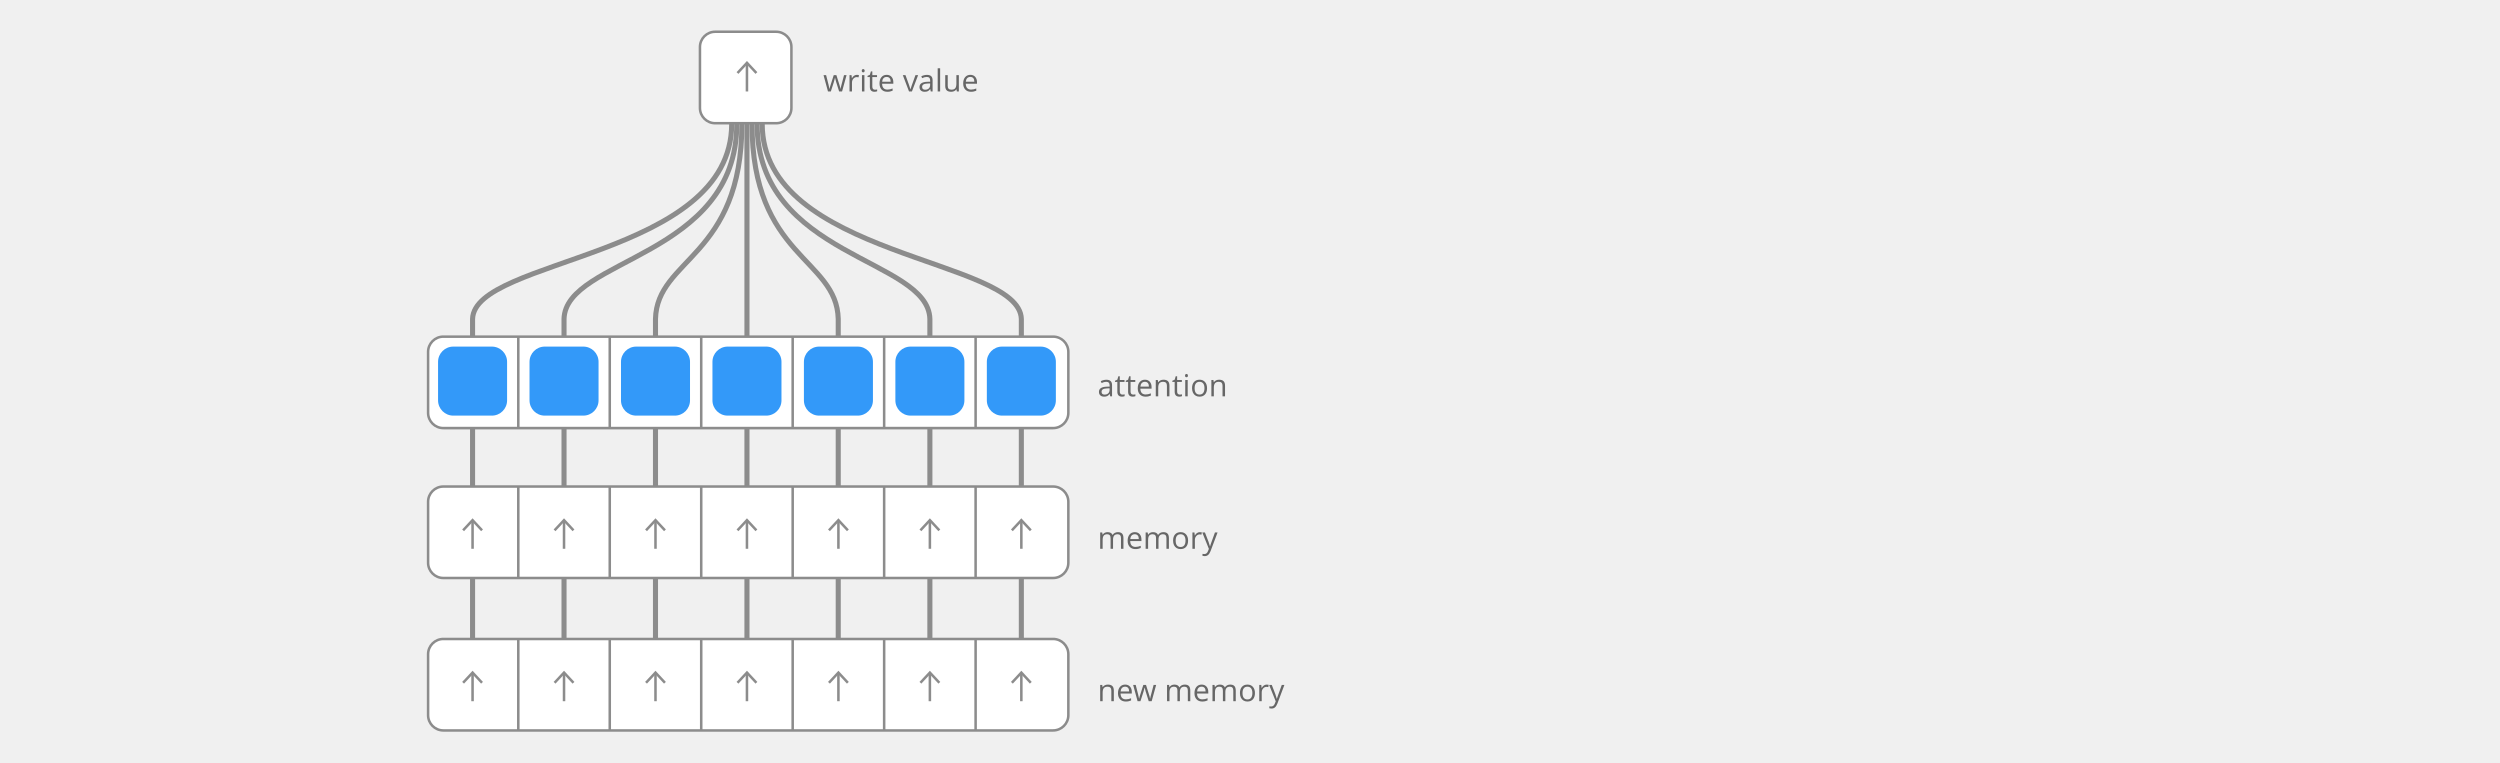
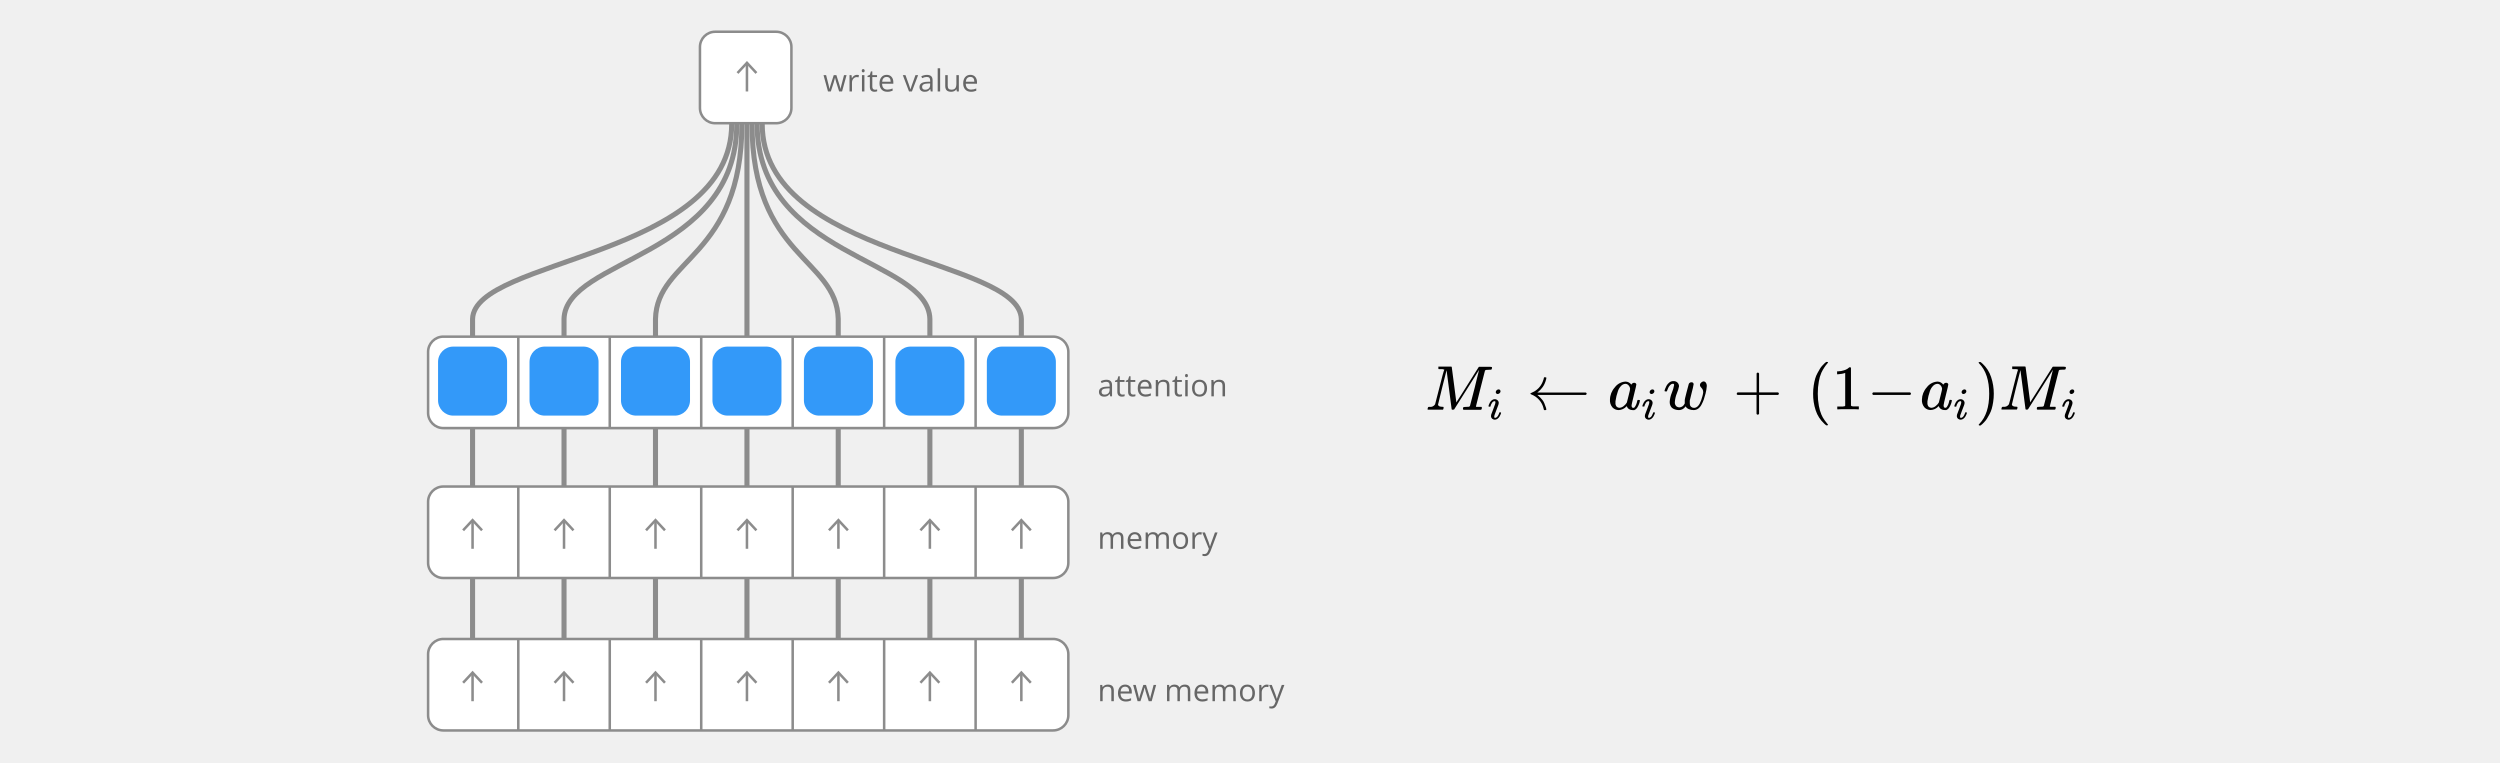
<svg xmlns="http://www.w3.org/2000/svg" xmlns:xlink="http://www.w3.org/1999/xlink" id="edges" width="984" height="300" viewBox="0 0 984 300">
  <defs>
    <symbol id="array-1" data-name="array-1" viewBox="0 0 37 37">
      <rect x="0.5" y="0.5" width="36" height="36" rx="6" ry="6" fill="#fff" stroke="#8c8c8c" stroke-miterlimit="10" />
    </symbol>
    <symbol id="array-7" data-name="array-7" viewBox="0 0 253 37">
      <rect x="0.5" y="0.5" width="252" height="36" rx="6" ry="6" fill="#fff" stroke="#8c8c8c" stroke-miterlimit="10" />
      <line x1="36" y1="36.5" x2="36" y2="0.5" fill="none" stroke="#8c8c8c" stroke-miterlimit="10" />
      <line x1="72" y1="36.5" x2="72" y2="0.5" fill="none" stroke="#8c8c8c" stroke-miterlimit="10" />
      <line x1="108" y1="36.5" x2="108" y2="0.5" fill="none" stroke="#8c8c8c" stroke-miterlimit="10" />
      <line x1="144" y1="36.5" x2="144" y2="0.5" fill="none" stroke="#8c8c8c" stroke-miterlimit="10" />
      <line x1="180" y1="36.5" x2="180" y2="0.5" fill="none" stroke="#8c8c8c" stroke-miterlimit="10" />
      <line x1="216" y1="36.5" x2="216" y2="0.5" fill="none" stroke="#8c8c8c" stroke-miterlimit="10" />
    </symbol>
    <symbol id="array-positive-value" data-name="array-positive-value" viewBox="0 0 36 36">
      <rect width="36" height="36" fill="#0080f7" opacity="0" />
      <rect x="4.42" y="4.42" width="27.17" height="27.17" rx="6" ry="6" fill="#0080f7" opacity="0.8" />
    </symbol>
    <symbol id="array-vector" data-name="array-vector" viewBox="0 0 36 36">
      <rect width="36" height="36" fill="#0080f7" opacity="0" />
      <g>
        <line x1="18" y1="24" x2="18" y2="13.08" fill="none" stroke="#8c8c8c" stroke-miterlimit="10" />
        <polygon points="22.09 16.4 21.36 17.08 18 13.47 14.64 17.08 13.91 16.4 18 12 22.09 16.4" fill="#8c8c8c" />
      </g>
    </symbol>
  </defs>
  <g id="paths">
    <path id="path24182" d="M186,252V125.58c0.56-24,102-24.22,102-76.88" fill="none" stroke="#8c8c8c" stroke-miterlimit="10" stroke-width="2" />
    <path id="path24184" d="M222,252V125.58c0.56-24,68-24.22,68-76.88" fill="none" stroke="#8c8c8c" stroke-miterlimit="10" stroke-width="2" />
    <path id="path24186" d="M258,252V125.58c0.56-24,34-24.22,34-76.88" fill="none" stroke="#8c8c8c" stroke-miterlimit="10" stroke-width="2" />
    <path id="path24249" d="M294,252V48" fill="none" stroke="#8c8c8c" stroke-miterlimit="10" stroke-width="2" />
    <path id="path24264" d="M329.93,252V125.58c-0.56-24-33.93-24.22-33.93-76.88" fill="none" stroke="#8c8c8c" stroke-miterlimit="10" stroke-width="2" />
    <path id="path24262" d="M366,252V125.58c-0.56-24-68-24.22-68-76.88" fill="none" stroke="#8c8c8c" stroke-miterlimit="10" stroke-width="2" />
    <path id="path24260" d="M402,252V125.58c-0.56-24-102-24.22-102-76.88" fill="none" stroke="#8c8c8c" stroke-miterlimit="10" stroke-width="2" />
  </g>
  <use width="37" height="37" transform="translate(275 12)" xlink:href="#array-1" />
  <use id="array-7-3" data-name="array-7" width="253" height="37" transform="translate(168 132)" xlink:href="#array-7" />
  <use width="253" height="37" transform="translate(168 191)" xlink:href="#array-7" />
  <use width="253" height="37" transform="translate(168 251)" xlink:href="#array-7" />
  <g id="attention">
    <use width="36" height="36" transform="translate(168 132)" xlink:href="#array-positive-value" />
    <use width="36" height="36" transform="translate(204 132)" xlink:href="#array-positive-value" />
    <use width="36" height="36" transform="translate(240 132)" xlink:href="#array-positive-value" />
    <use width="36" height="36" transform="translate(276 132)" xlink:href="#array-positive-value" />
    <use width="36" height="36" transform="translate(312 132)" xlink:href="#array-positive-value" />
    <use width="36" height="36" transform="translate(348 132)" xlink:href="#array-positive-value" />
    <use width="36" height="36" transform="translate(384 132)" xlink:href="#array-positive-value" />
  </g>
  <text transform="translate(432 216)" font-size="12" fill="#666" font-family="Open Sans">memory</text>
  <text transform="translate(432 276)" font-size="12" fill="#666" font-family="Open Sans">new memory</text>
  <text transform="translate(324 36)" font-size="12" fill="#666" font-family="Open Sans">write value</text>
  <text transform="translate(432 156)" font-size="12" fill="#666" font-family="Open Sans">attention</text>
  <use id="write-result" width="36" height="36" transform="translate(276 12)" xlink:href="#array-vector" />
  <g id="memory">
    <use width="36" height="36" transform="translate(168 192)" xlink:href="#array-vector" />
    <use width="36" height="36" transform="translate(204 192)" xlink:href="#array-vector" />
    <use width="36" height="36" transform="translate(240 192)" xlink:href="#array-vector" />
    <use width="36" height="36" transform="translate(276 192)" xlink:href="#array-vector" />
    <use width="36" height="36" transform="translate(312 192)" xlink:href="#array-vector" />
    <use width="36" height="36" transform="translate(348 192)" xlink:href="#array-vector" />
    <use width="36" height="36" transform="translate(384 192)" xlink:href="#array-vector" />
  </g>
  <g id="new-memory">
    <use width="36" height="36" transform="translate(168 252)" xlink:href="#array-vector" />
    <use width="36" height="36" transform="translate(204 252)" xlink:href="#array-vector" />
    <use width="36" height="36" transform="translate(240 252)" xlink:href="#array-vector" />
    <use width="36" height="36" transform="translate(276 252)" xlink:href="#array-vector" />
    <use width="36" height="36" transform="translate(312 252)" xlink:href="#array-vector" />
    <use width="36" height="36" transform="translate(348 252)" xlink:href="#array-vector" />
    <use width="36" height="36" transform="translate(384 252)" xlink:href="#array-vector" />
  </g>
+   <g>
+     <path d="M568.5,145.49a2.72,2.72,0,0,0-1.42-.2,7.18,7.18,0,0,1-.77,0,0.21,0.21,0,0,1-.17-0.25s0-.11,0-0.27l0-.17a0.75,0.75,0,0,0,0-.12,0.44,0.44,0,0,1,0-.12q0-.1,0-0.07s0,0,.1,0a0.13,0.13,0,0,1,.12,0,0.35,0.35,0,0,0,.2,0l0.3,0h0.75l1.12,0h2.27a0.5,0.5,0,0,1,.4.12q0,0.1.92,7l0.9,7,0.57-.92q0.6-.9,1.6-2.49l2.19-3.49q4.37-7,4.41-7l0.07-.07,0.1-.07,0.15,0h3.39a6.06,6.06,0,0,0,.72,0q0.85,0,.85.27a2,2,0,0,1-.07.42q-0.07.3-.07,0.32a1.48,1.48,0,0,1-.92.15,11.1,11.1,0,0,0-1.27.07,0.71,0.71,0,0,0-.45.27q-0.07.12-1.8,7.06t-1.75,7a0.2,0.2,0,0,0,0,.12l0.17,0.1a0.8,0.8,0,0,0,.42,0,4,4,0,0,1,.82,0h0.77a0.9,0.9,0,0,1,.15.27,1.65,1.65,0,0,1-.17.75,0.55,0.55,0,0,1-.4.12l-1,0q-0.9,0-2.29,0h-2.29a7.36,7.36,0,0,0-.87,0q-0.42,0-.42-0.25s0-.15,0-0.35a0.78,0.78,0,0,1,.2-0.45,2.07,2.07,0,0,1,.57-0.07q0.67,0,1.5-.07a0.66,0.66,0,0,0,.47-0.3q0-.1.95-3.64t1.77-7.06l0.87-3.52-4.84,7.71q-4.89,7.78-5,7.91l-0.1,0a0.81,0.81,0,0,1-.4.07,0.44,0.44,0,0,1-.45-0.17q0-.1-1-7.73l-1-7.66-1.7,6.73q-1.67,6.63-1.67,6.86,0.15,0.82,1.8.82h0.25a0.48,0.48,0,0,1,.17.22,1.17,1.17,0,0,1-.07.45,0.78,0.78,0,0,1-.2.45,1.18,1.18,0,0,1-.27,0h-0.3l-0.85,0q-0.6,0-1.6,0l-1.55,0-0.92,0a1.35,1.35,0,0,1-.47,0,0.23,0.23,0,0,1-.1-0.22,2.65,2.65,0,0,1,.07-0.35,1.52,1.52,0,0,1,.12-0.37,0.58,0.58,0,0,1,.55-0.15,2.21,2.21,0,0,0,2.22-1q0.1-.15,1.72-6.68T568.5,145.49Z" />
+     <path d="M585.86,159.86a1.93,1.93,0,0,1,.16-0.55,8.46,8.46,0,0,1,.42-0.9,2.91,2.91,0,0,1,.78-0.9,1.6,1.6,0,0,1,1.06-.39,1.67,1.67,0,0,1,1.15.41,1.44,1.44,0,0,1,.48,1.09,3.42,3.42,0,0,1-.25,1q-0.25.69-.71,1.85t-0.74,2a2.89,2.89,0,0,0-.09.56q0,0.44.3,0.44a1.17,1.17,0,0,0,.34-0.05,1.21,1.21,0,0,0,.41-0.25,2.39,2.39,0,0,0,.48-0.62,5.12,5.12,0,0,0,.44-1,0.72,0.72,0,0,1,.09-0.25,0.65,0.65,0,0,1,.3,0q0.35,0,.35.18a1.93,1.93,0,0,1-.16.55,6.94,6.94,0,0,1-.44.9,3,3,0,0,1-.79.88,1.78,1.78,0,0,1-1.09.39,1.66,1.66,0,0,1-1-.37,1.38,1.38,0,0,1-.49-1.13,1.77,1.77,0,0,1,.09-0.56q0.09-.26.76-2t0.78-2.13a2.93,2.93,0,0,0,.12-0.69q0-.42-0.3-0.42h0a1.23,1.23,0,0,0-1,.58,4.11,4.11,0,0,0-.67,1.48l0,0.05a0.14,0.14,0,0,0,0,.05,0.05,0.05,0,0,1,0,0l-0.05,0H586A0.3,0.3,0,0,1,585.86,159.86Zm2.87-5.52a1,1,0,0,1,.34-0.74,1.17,1.17,0,0,1,.78-0.34,0.72,0.72,0,0,1,.53.21,0.78,0.78,0,0,1,.23.53,1,1,0,0,1-.35.74,1.18,1.18,0,0,1-.78.35,0.79,0.79,0,0,1-.49-0.18A0.73,0.73,0,0,1,588.73,154.34Z" />
+     <path d="M624.52,154.67v0.27a0.62,0.62,0,0,1-.37.5H605.09l0.42,0.35a6.81,6.81,0,0,1,.72.67q0.35,0.37.82,0.92a5.08,5.08,0,0,1,.82,1.4q0.35,0.85.65,1.77a2.8,2.8,0,0,1,.12.62q0,0.27-.5.27h-0.25a0.2,0.2,0,0,1-.15-0.1,1,1,0,0,1-.12-0.22,2.41,2.41,0,0,1-.1-0.47,7.62,7.62,0,0,0-1.7-3.24,7.69,7.69,0,0,0-3-2.12,1,1,0,0,1-.45-0.27,0.29,0.29,0,0,1,.1-0.25,1.65,1.65,0,0,1,.35-0.17,7.67,7.67,0,0,0,2.12-1.25,7.4,7.4,0,0,0,1.42-1.52,8.58,8.58,0,0,0,.8-1.47,12.23,12.23,0,0,0,.42-1.15l0.07-.42a1.83,1.83,0,0,1,.07-0.2,0.27,0.27,0,0,1,.12-0.1,0.77,0.77,0,0,1,.32,0q0.5,0,.5.27a2.8,2.8,0,0,1-.12.62,10.5,10.5,0,0,1-.62,1.72,7.2,7.2,0,0,1-.8,1.35q-0.42.55-.77,0.92a7.44,7.44,0,0,1-.75.7l-0.5.42h19.06a0.62,0.62,0,0,1,.37.5v-0.27Z" />
+     <path d="M641.61,153a2.26,2.26,0,0,0-.12-0.55,2.37,2.37,0,0,0-.57-0.87,1.59,1.59,0,0,0-1.15-.5,2.39,2.39,0,0,0-1.67.77,5.22,5.22,0,0,0-1.25,2,19.92,19.92,0,0,0-1,4.09v0.27a1.33,1.33,0,0,1,0,.3,2.09,2.09,0,0,0,.45,1.55,1.61,1.61,0,0,0,1.07.45,2.82,2.82,0,0,0,1.87-.82,4.19,4.19,0,0,0,1.1-1.27q0-.1.67-2.67T641.61,153Zm-7.93,4.27a7.37,7.37,0,0,1,1.9-4.79,5.58,5.58,0,0,1,4.27-2.29,2.83,2.83,0,0,1,2.24,1.22,1.25,1.25,0,0,1,1.15-.75,0.89,0.89,0,0,1,.57.2,0.61,0.61,0,0,1,.25.5q0,0.32-.92,4t-0.95,4.14a1.33,1.33,0,0,0,.17.82,0.73,0.73,0,0,0,.52.22,1.08,1.08,0,0,0,.5-0.22,5.66,5.66,0,0,0,1-2.39,0.93,0.93,0,0,1,.25-0.52,0.73,0.73,0,0,1,.25,0H645q0.47,0,.47.22a4,4,0,0,1-.12.67,7.83,7.83,0,0,1-.5,1.35,4.25,4.25,0,0,1-.8,1.25,2.47,2.47,0,0,1-.8.52,2.66,2.66,0,0,1-.6,0,2.55,2.55,0,0,1-1.42-.37,1.91,1.91,0,0,1-.75-0.77l-0.15-.37s0,0-.1,0l-0.1.1a4.37,4.37,0,0,1-3,1.4,3.4,3.4,0,0,1-2.42-1A4.2,4.2,0,0,1,633.68,157.26Z" />
+     <path d="M646.42,159.86a1.93,1.93,0,0,1,.16-0.55,8.46,8.46,0,0,1,.42-0.9,2.91,2.91,0,0,1,.78-0.9,1.6,1.6,0,0,1,1.06-.39,1.67,1.67,0,0,1,1.15.41,1.44,1.44,0,0,1,.48,1.09,3.42,3.42,0,0,1-.25,1q-0.25.69-.71,1.85t-0.74,2a2.89,2.89,0,0,0-.09.56q0,0.44.3,0.44a1.17,1.17,0,0,0,.34-0.05,1.21,1.21,0,0,0,.41-0.25,2.39,2.39,0,0,0,.48-0.62,5.12,5.12,0,0,0,.44-1,0.72,0.72,0,0,1,.09-0.25,0.65,0.65,0,0,1,.3,0q0.35,0,.35.18a1.93,1.93,0,0,1-.16.55,6.94,6.94,0,0,1-.44.9,2.94,2.94,0,0,1-.79.88,1.78,1.78,0,0,1-1.09.39,1.66,1.66,0,0,1-1-.37,1.38,1.38,0,0,1-.49-1.13,1.77,1.77,0,0,1,.09-0.56q0.09-.26.76-2t0.78-2.13a2.92,2.92,0,0,0,.12-0.69q0-.42-0.3-0.42h0a1.23,1.23,0,0,0-1,.58,4.11,4.11,0,0,0-.67,1.48l0,0.05a0.14,0.14,0,0,0,0,.05,0.05,0.05,0,0,1,0,0L647,160h-0.46A0.3,0.3,0,0,1,646.42,159.86Zm2.87-5.52a1,1,0,0,1,.34-0.74,1.17,1.17,0,0,1,.78-0.34,0.72,0.72,0,0,1,.53.21,0.78,0.78,0,0,1,.23.53,1,1,0,0,1-.35.74,1.18,1.18,0,0,1-.78.35,0.79,0.79,0,0,1-.49-0.18A0.73,0.73,0,0,1,649.29,154.34Z" />
+     <path d="M669.1,151.58a1.33,1.33,0,0,1,.47-1,1.6,1.6,0,0,1,1-.47,1.07,1.07,0,0,1,.82.45,2.3,2.3,0,0,1,.4,1.42,16.79,16.79,0,0,1-.47,2.87q-0.37,1.4-.67,2.29a14.82,14.82,0,0,1-.87,2,4.62,4.62,0,0,1-1.37,1.7,3,3,0,0,1-1.8.57,4.52,4.52,0,0,1-1.95-.4,2.61,2.61,0,0,1-1.22-1.07l-0.07.1a3,3,0,0,1-2.49,1.37,5.12,5.12,0,0,1-1.25-.15,4.69,4.69,0,0,1-1.17-.47,2.38,2.38,0,0,1-.92-1,3.27,3.27,0,0,1-.35-1.57,11.27,11.27,0,0,1,.85-3.64,13.67,13.67,0,0,0,.87-2.92v-0.35a0.27,0.27,0,0,0-.1-0.17,0.37,0.37,0,0,0-.27-0.1h-0.1a1.45,1.45,0,0,0-1,.47,3.94,3.94,0,0,0-.75,1,6.59,6.59,0,0,0-.42,1,2.44,2.44,0,0,1-.2.55,0.83,0.83,0,0,1-.4,0H655.3a0.42,0.42,0,0,1-.15-0.22,2.93,2.93,0,0,1,.2-0.7,11.08,11.08,0,0,1,.57-1.27,4,4,0,0,1,1.1-1.3,2.54,2.54,0,0,1,1.62-.57,2.13,2.13,0,0,1,1.65.62,2.07,2.07,0,0,1,.57,1.45,13.33,13.33,0,0,1-.82,2.69,11,11,0,0,0-.82,3.47,2.11,2.11,0,0,0,.52,1.62,2,2,0,0,0,1.32.5A2.32,2.32,0,0,0,663,159l0.12-.22V158a0.52,0.52,0,0,1,0-.2,0.43,0.43,0,0,0,0-.17,0.93,0.93,0,0,1,0-.22l0.07-.32q0-.22.07-0.42a3.82,3.82,0,0,1,.15-0.6,7,7,0,0,0,.2-0.8q0.07-.4.27-1.07,0.72-2.84.82-3.07a1.11,1.11,0,0,1,1.07-.67,0.74,0.74,0,0,1,.65.25,1,1,0,0,1,.2.47,31.33,31.33,0,0,1-.72,3.19q-0.72,2.87-.8,3.29a5.42,5.42,0,0,0,0,.87v0.17a3.44,3.44,0,0,0,.07.72,1.47,1.47,0,0,0,.47.72,1.67,1.67,0,0,0,1.12.4q1.77,0,2.82-3a15.4,15.4,0,0,0,.5-1.62,8.78,8.78,0,0,0,.3-1.5,2.27,2.27,0,0,0-.32-1.3,5.6,5.6,0,0,0-.65-0.8A1,1,0,0,1,669.1,151.58Z" />
+     <path d="M683.59,155.27v-0.32a0.54,0.54,0,0,1,.35-0.5h7.46V150.7l0-3.74a0.66,0.66,0,0,1,.47-0.32,0.55,0.55,0,0,1,.5.37v7.43h7.43a0.52,0.52,0,0,1,0,1h-7.43v7.43a0.56,0.56,0,0,1-.45.35h-0.1a0.48,0.48,0,0,1-.45-0.35v-7.43h-7.46a0.54,0.54,0,0,1-.35-0.5v0.32Z" />
+     <path d="M713.64,154.94a20.52,20.52,0,0,1,.25-3.27,22.87,22.87,0,0,1,.57-2.67,10.45,10.45,0,0,1,.92-2.19q0.6-1.07.95-1.67a6.62,6.62,0,0,1,1-1.3q0.7-.7.82-0.85a4.49,4.49,0,0,1,.62-0.52h0.42q0.35,0,.35.22a2,2,0,0,1-.42.52,11.33,11.33,0,0,0-1,1.32,17.26,17.26,0,0,0-1.22,2.15,14.19,14.19,0,0,0-1,3.44,25.18,25.18,0,0,0-.42,4.81,24.79,24.79,0,0,0,.42,4.79,16.21,16.21,0,0,0,1,3.47,11.3,11.3,0,0,0,1.22,2.15q0.62,0.82,1,1.32a5.62,5.62,0,0,1,.42.52q0,0.22-.37.22h-0.4l-0.7-.6a12.31,12.31,0,0,1-3.42-5.29A20.39,20.39,0,0,1,713.64,154.94Z" />
+     <path d="M726.32,146.76l-0.32.12a7.15,7.15,0,0,1-1,.25,11.5,11.5,0,0,1-1.45.17h-0.47v-1.15h0.47a8.11,8.11,0,0,0,2.17-.37,5.89,5.89,0,0,0,1.4-.6,6.4,6.4,0,0,0,.7-0.55,0.38,0.38,0,0,1,.3-0.07,0.69,0.69,0,0,1,.42.15v7.46l0,7.48a1,1,0,0,0,.3.22,3,3,0,0,0,.6.1q0.47,0,1.55,0h0.65v1.15h-0.27q-0.52-.07-4-0.07t-3.92.07h-0.3V160h1.6a6,6,0,0,0,.62,0,2.44,2.44,0,0,0,.4-0.07l0.2,0a0.5,0.5,0,0,0,.15-0.12,0.2,0.2,0,0,1,.15-0.1v-12.9Z" />
+     <path d="M736.94,155.27v-0.32a0.54,0.54,0,0,1,.35-0.5h14.49a0.52,0.52,0,0,1,0,1H737.29a0.54,0.54,0,0,1-.35-0.5v0.32Z" />
+     <path d="M764.4,153a2.26,2.26,0,0,0-.12-0.55,2.37,2.37,0,0,0-.57-0.87,1.59,1.59,0,0,0-1.15-.5,2.39,2.39,0,0,0-1.67.77,5.22,5.22,0,0,0-1.25,2,19.91,19.91,0,0,0-1,4.09v0.27a1.33,1.33,0,0,1,0,.3,2.09,2.09,0,0,0,.45,1.55,1.61,1.61,0,0,0,1.07.45,2.82,2.82,0,0,0,1.87-.82,4.19,4.19,0,0,0,1.1-1.27q0-.1.67-2.67T764.4,153Zm-7.93,4.27a7.37,7.37,0,0,1,1.9-4.79,5.58,5.58,0,0,1,4.27-2.29,2.83,2.83,0,0,1,2.24,1.22,1.25,1.25,0,0,1,1.15-.75,0.89,0.89,0,0,1,.57.2,0.61,0.61,0,0,1,.25.5q0,0.32-.92,4T765,159.48a1.33,1.33,0,0,0,.17.82,0.73,0.73,0,0,0,.52.22,1.08,1.08,0,0,0,.5-0.22,5.66,5.66,0,0,0,1-2.39,0.93,0.93,0,0,1,.25-0.52,0.73,0.73,0,0,1,.25,0h0.1q0.47,0,.47.22a4,4,0,0,1-.12.67,7.82,7.82,0,0,1-.5,1.35,4.25,4.25,0,0,1-.8,1.25,2.47,2.47,0,0,1-.8.52,2.66,2.66,0,0,1-.6,0,2.55,2.55,0,0,1-1.42-.37,1.91,1.91,0,0,1-.75-0.77l-0.15-.37s0,0-.1,0l-0.1.1a4.37,4.37,0,0,1-3,1.4,3.4,3.4,0,0,1-2.42-1A4.2,4.2,0,0,1,756.47,157.26Z" />
+     <path d="M769.21,159.86a1.93,1.93,0,0,1,.16-0.55,8.48,8.48,0,0,1,.42-0.9,2.91,2.91,0,0,1,.78-0.9,1.6,1.6,0,0,1,1.06-.39,1.67,1.67,0,0,1,1.15.41,1.44,1.44,0,0,1,.48,1.09,3.42,3.42,0,0,1-.25,1q-0.25.69-.71,1.85t-0.74,2a2.88,2.88,0,0,0-.09.56q0,0.44.3,0.44a1.17,1.17,0,0,0,.34-0.05,1.21,1.21,0,0,0,.41-0.25,2.39,2.39,0,0,0,.48-0.62,5.12,5.12,0,0,0,.44-1,0.73,0.73,0,0,1,.09-0.25,0.65,0.65,0,0,1,.3,0q0.35,0,.35.18a1.93,1.93,0,0,1-.16.55,7,7,0,0,1-.44.9,2.94,2.94,0,0,1-.79.88,1.78,1.78,0,0,1-1.09.39,1.66,1.66,0,0,1-1-.37,1.38,1.38,0,0,1-.49-1.13,1.77,1.77,0,0,1,.09-0.56q0.09-.26.76-2t0.78-2.13a2.93,2.93,0,0,0,.12-0.69q0-.42-0.3-0.42h0a1.23,1.23,0,0,0-1,.58,4.11,4.11,0,0,0-.67,1.48l0,0.05a0.14,0.14,0,0,0,0,.05,0.05,0.05,0,0,1,0,0l-0.05,0h-0.46A0.3,0.3,0,0,1,769.21,159.86Zm2.87-5.52a1,1,0,0,1,.34-0.74,1.17,1.17,0,0,1,.78-0.34,0.72,0.72,0,0,1,.53.21,0.78,0.78,0,0,1,.23.53,1,1,0,0,1-.35.74,1.18,1.18,0,0,1-.78.35,0.79,0.79,0,0,1-.49-0.18A0.73,0.73,0,0,1,772.09,154.34Z" />
+     <path d="M778.92,142.5l0.1,0h0.55l0.7,0.6a12.31,12.31,0,0,1,3.42,5.29,20.39,20.39,0,0,1,1.07,6.59,20.82,20.82,0,0,1-.25,3.27,21.46,21.46,0,0,1-.57,2.67,11.23,11.23,0,0,1-.92,2.2q-0.6,1.1-.95,1.67a7.59,7.59,0,0,1-1,1.27l-0.8.82q-0.12.12-.57,0.47l-0.1.1H779a0.15,0.15,0,0,1-.12-0.07,0.59,0.59,0,0,1-.07-0.22l0.27-.32q3.87-4,3.87-11.85t-3.87-11.85l-0.27-.32A0.29,0.29,0,0,1,778.92,142.5Z" />
+     <path d="M794.34,145.49a2.72,2.72,0,0,0-1.42-.2,7.18,7.18,0,0,1-.77,0A0.21,0.21,0,0,1,792,145s0-.11,0-0.27l0-.17a0.75,0.75,0,0,0,0-.12,0.44,0.44,0,0,1,0-.12q0-.1,0-0.07s0,0,.1,0a0.13,0.13,0,0,1,.12,0,0.35,0.35,0,0,0,.2,0l0.3,0h0.75l1.12,0h2.27a0.5,0.5,0,0,1,.4.12q0,0.1.92,7l0.9,7,0.57-.92q0.6-.9,1.6-2.49l2.2-3.49q4.37-7,4.41-7l0.07-.07,0.1-.07,0.15,0h3.39a6.06,6.06,0,0,0,.72,0q0.85,0,.85.27a2,2,0,0,1-.07.42q-0.07.3-.07,0.32a1.48,1.48,0,0,1-.92.15,11.09,11.09,0,0,0-1.27.07,0.71,0.71,0,0,0-.45.27q-0.07.12-1.8,7.06t-1.75,7a0.2,0.2,0,0,0,0,.12l0.17,0.1a0.8,0.8,0,0,0,.42,0,4,4,0,0,1,.82,0h0.77a0.9,0.9,0,0,1,.15.27,1.65,1.65,0,0,1-.17.75,0.55,0.55,0,0,1-.4.12l-1,0q-0.9,0-2.29,0h-2.29a7.36,7.36,0,0,0-.87,0q-0.42,0-.42-0.25s0-.15,0-0.35a0.78,0.78,0,0,1,.2-0.45,2.07,2.07,0,0,1,.57-0.07q0.67,0,1.5-.07a0.66,0.66,0,0,0,.47-0.3q0-.1.95-3.64t1.77-7.06l0.87-3.52-4.84,7.71q-4.89,7.78-5,7.91l-0.1,0a0.81,0.81,0,0,1-.4.07,0.44,0.44,0,0,1-.45-0.17q0-.1-1-7.73l-1-7.66-1.7,6.73q-1.67,6.63-1.67,6.86,0.15,0.82,1.8.82h0.25a0.48,0.48,0,0,1,.17.22,1.17,1.17,0,0,1-.07.45,0.78,0.78,0,0,1-.2.45,1.18,1.18,0,0,1-.27,0h-0.3l-0.85,0q-0.6,0-1.6,0l-1.55,0-0.92,0a1.35,1.35,0,0,1-.47,0,0.23,0.23,0,0,1-.1-0.22,2.65,2.65,0,0,1,.07-0.35,1.52,1.52,0,0,1,.12-0.37,0.58,0.58,0,0,1,.55-0.15,2.21,2.21,0,0,0,2.22-1q0.1-.15,1.72-6.68T794.34,145.49Z" />
+     <path d="M811.69,159.86a1.93,1.93,0,0,1,.16-0.55,8.48,8.48,0,0,1,.42-0.9,2.91,2.91,0,0,1,.78-0.9,1.6,1.6,0,0,1,1.06-.39,1.67,1.67,0,0,1,1.15.41,1.44,1.44,0,0,1,.48,1.09,3.42,3.42,0,0,1-.25,1q-0.25.69-.71,1.85t-0.74,2a2.88,2.88,0,0,0-.09.56q0,0.44.3,0.44a1.17,1.17,0,0,0,.34-0.05,1.21,1.21,0,0,0,.41-0.25,2.39,2.39,0,0,0,.48-0.62,5.12,5.12,0,0,0,.44-1,0.73,0.73,0,0,1,.09-0.25,0.65,0.65,0,0,1,.3,0q0.35,0,.35.18a1.93,1.93,0,0,1-.16.55,7,7,0,0,1-.44.9,2.94,2.94,0,0,1-.79.88,1.78,1.78,0,0,1-1.09.39,1.66,1.66,0,0,1-1-.37,1.38,1.38,0,0,1-.49-1.13,1.77,1.77,0,0,1,.09-0.56q0.09-.26.76-2t0.78-2.13a2.93,2.93,0,0,0,.12-0.69q0-.42-0.3-0.42h0a1.23,1.23,0,0,0-1,.58,4.11,4.11,0,0,0-.67,1.48l0,0.05a0.14,0.14,0,0,0,0,.05,0.05,0.05,0,0,1,0,0l-0.05,0H811.8A0.3,0.3,0,0,1,811.69,159.86Zm2.87-5.52a1,1,0,0,1,.34-0.74,1.17,1.17,0,0,1,.78-0.34,0.72,0.72,0,0,1,.53.21,0.78,0.78,0,0,1,.23.53,1,1,0,0,1-.35.74,1.18,1.18,0,0,1-.78.35,0.79,0.79,0,0,1-.49-0.18A0.73,0.73,0,0,1,814.57,154.34Z" />
+   </g>
</svg>
